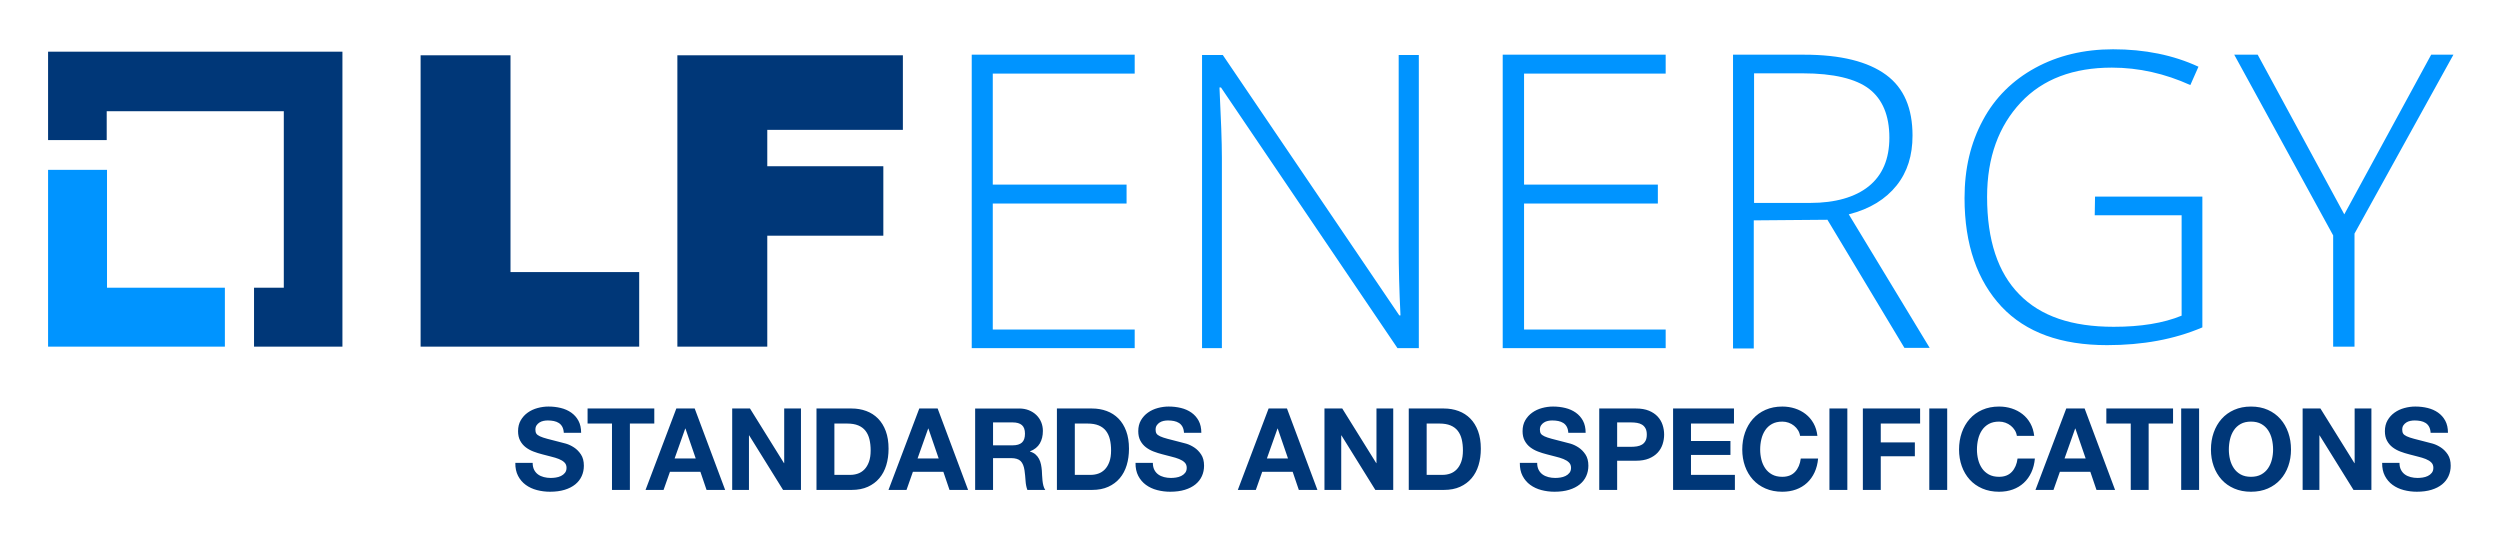
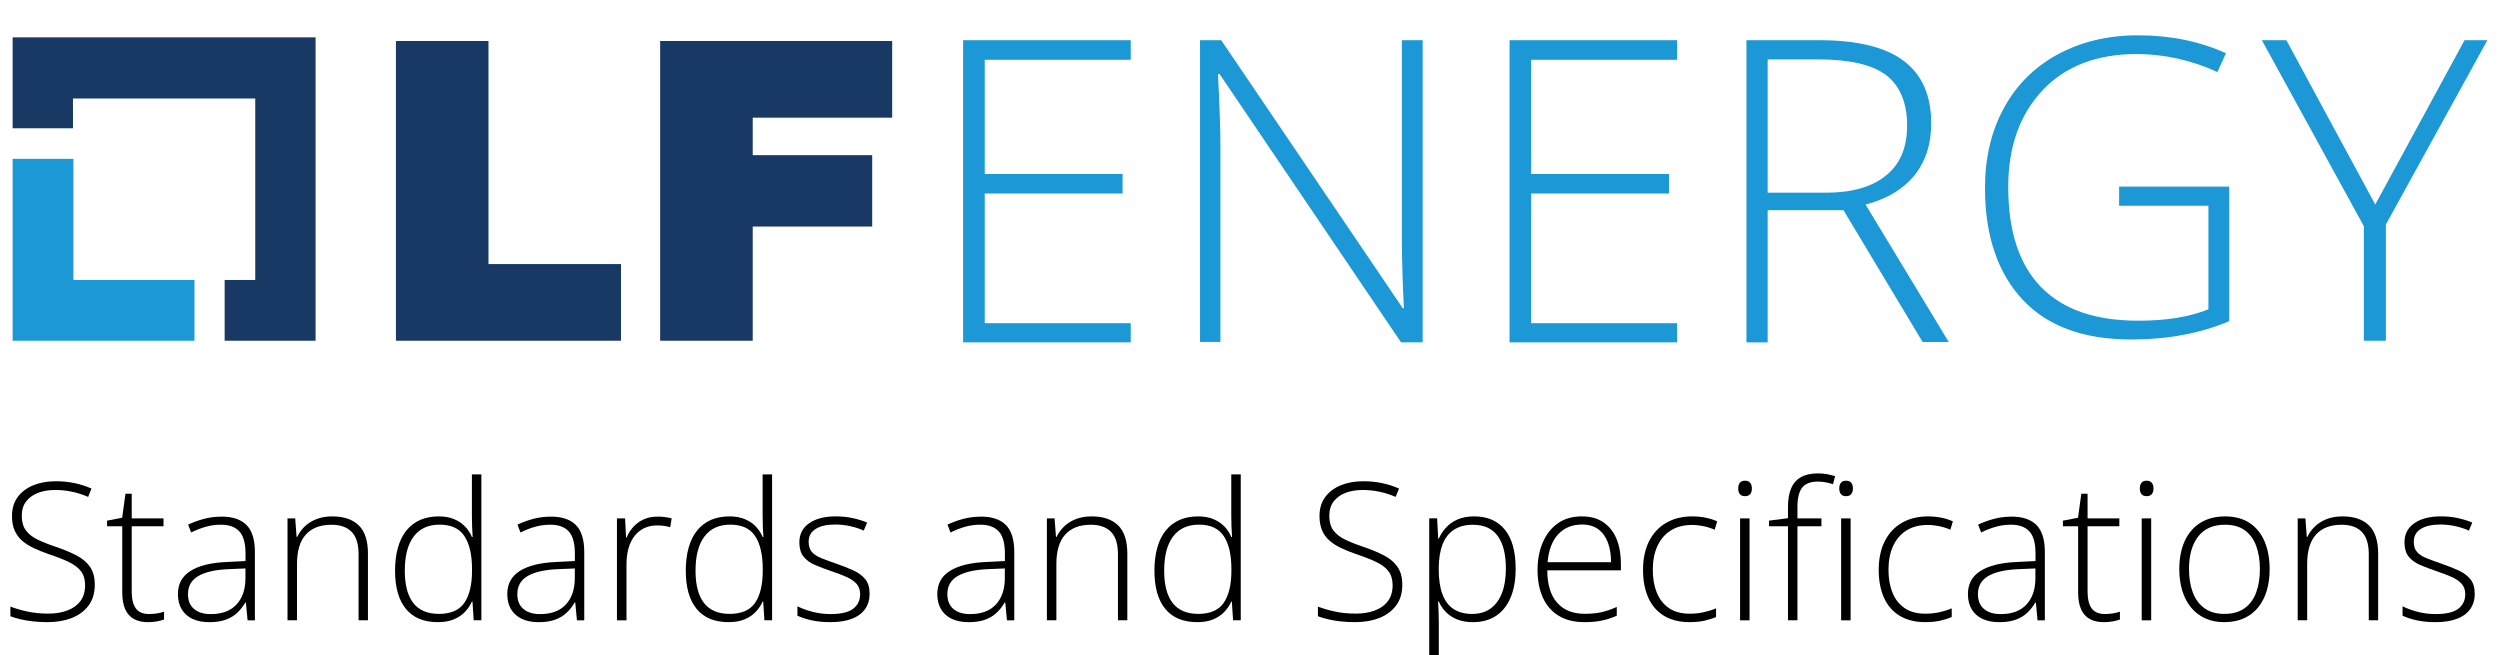
- <svg xmlns="http://www.w3.org/2000/svg" role="img" viewBox="-15.99 160.01 831.48 178.98">
+ <svg xmlns="http://www.w3.org/2000/svg" id="a" viewBox="0 0 1000 262">
  <defs>
-     <style>.cls-1,.cls-2{fill:#0094ff;stroke-width:0}.cls-2{fill:#003778}</style>
+     <style>.b{fill:#173963;}.c{fill:#1b98d5;}</style>
  </defs>
-   <path d="M19.6 255.7v-39.2H0v58.8h58.8v-19.6H19.6z" class="cls-1" />
-   <path d="M97.9 177.2H0v29.4h19.5V197h58.9v58.7h-9.9v19.6h29.4v-98.1zm26 1.2h29.9v72.1h42.8v24.8h-72.7v-96.9zm85.5 0h74.9v24.8h-45.1v12.1h38.6v23.1h-38.6v36.9h-29.9v-96.9h.1z" class="cls-2" />
-   <path d="M361.4 275.8h-54.2v-97.6h54.2v6.3h-47.2v36.9h44.5v6.3h-44.5v41.9h47.2v6.2zm94.4-0h-7l-58.7-86.7h-.5c.5 10.3.8 18.1.8 23.4v63.3h-6.6v-97.5h6.9l58.7 86.6h.4c-.4-8-.6-15.7-.6-22.8v-63.8h6.7v97.5H455.8zM538 275.8h-54.2v-97.6H538v6.3h-47.1v36.9h44.5v6.3h-44.5v41.9H538v6.2zm29.3-42.5v42.6h-6.9v-97.7h23.6c12.3 0 21.3 2.3 27.3 6.7s8.8 11.2 8.8 20.2c0 6.6-1.7 12.1-5.3 16.6s-8.8 7.8-15.9 9.6l26.9 44.4h-8.4l-25.6-42.6-24.5.2zm0-5.8h18.8c8.3 0 14.9-1.9 19.4-5.5 4.6-3.7 6.9-9.1 6.9-16.2 0-7.4-2.3-12.8-6.7-16.2s-11.9-5.2-22.1-5.2h-16.2v43.1H567.3zm113.5-2.1H716.5v43.5c-9.4 4-19.9 5.9-31.7 5.9-15.3 0-27-4.2-35.1-12.8-8-8.6-12.3-20.5-12.3-36.1 0-9.8 2-18.3 6.1-25.9 4-7.5 9.9-13.3 17.4-17.4 7.5-4.1 16.2-6.2 25.9-6.2 10.5 0 20 1.9 28.4 5.8l-2.7 6.1c-8.4-3.8-17.1-5.8-26.1-5.8-12.8 0-23 3.8-30.3 11.6s-11.2 18.2-11.2 31.4c0 14.4 3.6 25.2 10.7 32.4 7.1 7.3 17.5 10.8 31.4 10.8 9 0 16.5-1.2 22.6-3.7v-33.4h-28.9l.1-6.2c.2 0 0 0 0 0zM763.7 231.3l28.9-53.1h7.4l-32.9 59.5v37.6H760v-37l-32.9-60.1h7.8l28.8 53.1z" class="cls-1" />
  <g>
-     <path d="M161.661 316.278c.328.633.764 1.145 1.309 1.536.543.393 1.182.683 1.915.872.733.19 1.492.285 2.276.285.531 0 1.1-.044 1.707-.133s1.176-.259 1.707-.513c.531-.252.973-.6 1.328-1.043.354-.441.531-1.005.531-1.688 0-.733-.234-1.327-.702-1.782-.468-.456-1.081-.835-1.84-1.139-.758-.303-1.619-.568-2.579-.796-.961-.228-1.935-.48-2.92-.759-1.012-.253-1.998-.562-2.958-.93-.961-.366-1.821-.84-2.58-1.422-.758-.582-1.372-1.309-1.839-2.182-.468-.872-.702-1.928-.702-3.167 0-1.39.297-2.598.891-3.622.594-1.024 1.372-1.878 2.333-2.561s2.048-1.188 3.262-1.517c1.214-.328 2.428-.493 3.641-.493 1.416 0 2.775.158 4.078.474 1.302.316 2.459.829 3.471 1.536 1.011.709 1.814 1.612 2.408 2.712.594 1.101.892 2.435.892 4.002h-5.765c-.051-.809-.222-1.48-.512-2.01-.291-.531-.677-.948-1.157-1.252-.481-.304-1.031-.519-1.65-.645-.62-.127-1.296-.19-2.029-.19-.481 0-.961.052-1.441.152-.481.101-.917.278-1.309.53-.393.254-.715.569-.967.948-.253.38-.379.86-.379 1.441 0 .531.101.962.304 1.29.202.329.6.632 1.194.91s1.416.557 2.466.835c1.049.278 2.421.632 4.115 1.062.505.102 1.207.284 2.105.55.897.266 1.789.689 2.674 1.271.885.582 1.65 1.36 2.294 2.333.645.974.967 2.219.967 3.736 0 1.239-.241 2.39-.721 3.451-.48 1.062-1.195 1.979-2.143 2.75-.948.771-2.124 1.372-3.527 1.802s-3.028.645-4.874.645c-1.492 0-2.939-.184-4.343-.55s-2.643-.941-3.717-1.726c-1.075-.783-1.928-1.782-2.56-2.996-.632-1.214-.936-2.655-.911-4.324h5.766c0 .91.164 1.682.493 2.313zm17.773-15.399v-5.007h22.189v5.007h-8.117v22.075h-5.955v-22.075h-8.117zm35.627-5.007l10.127 27.082h-6.183l-2.048-6.031h-10.127l-2.124 6.031h-5.993l10.241-27.082h6.106zm.341 16.613l-3.414-9.938h-.076l-3.528 9.938h7.017zm18.047-16.613l11.303 18.169h.076v-18.169h5.576v27.082h-5.955l-11.265-18.131h-.076v18.131h-5.576v-27.082h5.917zm33.8 0c1.745 0 3.369.278 4.874.835 1.504.556 2.807 1.391 3.907 2.503 1.1 1.113 1.959 2.503 2.579 4.172.619 1.669.929 3.629.929 5.88 0 1.972-.253 3.793-.759 5.462s-1.271 3.11-2.294 4.323c-1.024 1.214-2.301 2.169-3.831 2.864-1.53.695-3.332 1.043-5.405 1.043H255.567v-27.082h11.683zm-.417 22.075c.859 0 1.694-.139 2.503-.417.809-.278 1.53-.74 2.162-1.385.632-.645 1.138-1.485 1.517-2.522.379-1.036.569-2.301.569-3.793 0-1.365-.133-2.598-.398-3.698-.265-1.1-.702-2.041-1.308-2.825-.607-.784-1.41-1.385-2.409-1.802-1-.417-2.232-.626-3.698-.626h-4.248v17.068h5.31zm29.031-22.075l10.127 27.082h-6.183l-2.048-6.031H287.633l-2.124 6.031h-5.993l10.241-27.082h6.106zm.341 16.613l-3.414-9.938h-.076l-3.528 9.938h7.017zm26.733-16.613c1.214 0 2.307.196 3.281.588.973.393 1.808.93 2.503 1.612.695.683 1.226 1.474 1.593 2.37.366.898.55 1.865.55 2.902 0 1.593-.335 2.971-1.005 4.134-.67 1.163-1.764 2.049-3.281 2.655v.076c.733.202 1.34.512 1.821.929.48.418.873.91 1.176 1.48s.524 1.195.664 1.878c.139.683.234 1.365.285 2.048.025.431.05.936.076 1.518.025.582.069 1.176.133 1.782.063.607.164 1.183.304 1.726.139.544.347 1.006.625 1.385h-5.955c-.329-.859-.531-1.884-.607-3.072-.076-1.188-.19-2.326-.341-3.414-.203-1.416-.633-2.452-1.29-3.11-.658-.657-1.732-.985-3.224-.985h-5.955v10.582h-5.955v-27.082h14.603zm-2.124 12.251c1.365 0 2.39-.303 3.072-.91.683-.606 1.024-1.593 1.024-2.958 0-1.314-.341-2.27-1.024-2.864-.683-.594-1.707-.891-3.072-.891h-6.524v7.623h6.524zm26.399-12.251c1.745 0 3.369.278 4.874.835 1.504.556 2.807 1.391 3.907 2.503 1.1 1.113 1.959 2.503 2.579 4.172.619 1.669.929 3.629.929 5.88 0 1.972-.253 3.793-.759 5.462s-1.271 3.11-2.294 4.323c-1.024 1.214-2.301 2.169-3.831 2.864-1.53.695-3.332 1.043-5.405 1.043H335.53v-27.082h11.683zm-.417 22.075c.859 0 1.694-.139 2.503-.417.809-.278 1.53-.74 2.162-1.385.632-.645 1.138-1.485 1.517-2.522.379-1.036.569-2.301.569-3.793 0-1.365-.133-2.598-.398-3.698-.265-1.1-.702-2.041-1.308-2.825-.607-.784-1.41-1.385-2.409-1.802-1-.417-2.232-.626-3.698-.626h-4.248v17.068h5.31zm21.138-1.669c.328.633.764 1.145 1.309 1.536.543.393 1.182.683 1.915.872.733.19 1.492.285 2.276.285.531 0 1.1-.044 1.707-.133s1.176-.259 1.707-.513c.531-.252.973-.6 1.328-1.043.354-.441.531-1.005.531-1.688 0-.733-.234-1.327-.702-1.782-.468-.456-1.081-.835-1.84-1.139-.758-.303-1.619-.568-2.579-.796-.961-.228-1.935-.48-2.92-.759-1.012-.253-1.998-.562-2.958-.93-.961-.366-1.821-.84-2.58-1.422-.758-.582-1.372-1.309-1.839-2.182-.468-.872-.702-1.928-.702-3.167 0-1.39.297-2.598.891-3.622.594-1.024 1.372-1.878 2.333-2.561s2.048-1.188 3.262-1.517c1.214-.328 2.428-.493 3.641-.493 1.416 0 2.775.158 4.078.474 1.302.316 2.459.829 3.471 1.536 1.011.709 1.814 1.612 2.408 2.712.594 1.101.892 2.435.892 4.002h-5.765c-.051-.809-.222-1.48-.512-2.01-.291-.531-.677-.948-1.157-1.252-.481-.304-1.031-.519-1.65-.645-.62-.127-1.296-.19-2.029-.19-.481 0-.961.052-1.441.152-.481.101-.917.278-1.309.53-.393.254-.715.569-.967.948-.253.38-.379.86-.379 1.441 0 .531.101.962.304 1.29.202.329.6.632 1.194.91s1.416.557 2.466.835c1.049.278 2.421.632 4.115 1.062.505.102 1.207.284 2.105.55.897.266 1.789.689 2.674 1.271.885.582 1.65 1.36 2.294 2.333.645.974.967 2.219.967 3.736 0 1.239-.241 2.39-.721 3.451-.48 1.062-1.195 1.979-2.143 2.75-.948.771-2.124 1.372-3.527 1.802s-3.028.645-4.874.645c-1.492 0-2.939-.184-4.343-.55s-2.643-.941-3.717-1.726c-1.075-.783-1.928-1.782-2.56-2.996-.632-1.214-.936-2.655-.911-4.324h5.766c0 .91.164 1.682.493 2.313zm44.112-20.406l10.127 27.082h-6.182l-2.049-6.031h-10.127l-2.125 6.031h-5.992l10.241-27.082h6.106zm.342 16.613l-3.414-9.938h-.076l-3.527 9.938h7.018zm18.047-16.613l11.303 18.169h.076v-18.169h5.575v27.082h-5.955l-11.265-18.131h-.076v18.131h-5.576v-27.082h5.918zm33.799 0c1.745 0 3.369.278 4.874.835 1.505.556 2.808 1.391 3.907 2.503 1.1 1.113 1.959 2.503 2.579 4.172.619 1.669.929 3.629.929 5.88 0 1.972-.252 3.793-.758 5.462s-1.272 3.11-2.295 4.323c-1.024 1.214-2.301 2.169-3.831 2.864s-3.332 1.043-5.405 1.043h-11.682v-27.082h11.682zm-.417 22.075c.859 0 1.694-.139 2.503-.417.81-.278 1.53-.74 2.162-1.385.633-.645 1.139-1.485 1.518-2.522.379-1.036.568-2.301.568-3.793 0-1.365-.133-2.598-.398-3.698-.265-1.1-.701-2.041-1.308-2.825s-1.41-1.385-2.409-1.802-2.231-.626-3.697-.626h-4.248v17.068h5.31zm31.937-1.669c.328.633.765 1.145 1.309 1.536.544.393 1.182.683 1.916.872.732.19 1.491.285 2.275.285.531 0 1.1-.044 1.707-.133s1.176-.259 1.707-.513c.531-.252.973-.6 1.327-1.043.354-.441.531-1.005.531-1.688 0-.733-.234-1.327-.702-1.782-.468-.456-1.08-.835-1.84-1.139-.758-.303-1.618-.568-2.578-.796-.962-.228-1.936-.48-2.921-.759-1.012-.253-1.998-.562-2.958-.93-.962-.366-1.821-.84-2.58-1.422-.758-.582-1.372-1.309-1.84-2.182-.468-.872-.701-1.928-.701-3.167 0-1.39.297-2.598.891-3.622s1.372-1.878 2.333-2.561 2.048-1.188 3.263-1.517c1.213-.328 2.428-.493 3.641-.493 1.416 0 2.775.158 4.078.474 1.302.316 2.459.829 3.471 1.536 1.01.709 1.813 1.612 2.408 2.712.594 1.101.891 2.435.891 4.002h-5.765c-.052-.809-.222-1.48-.513-2.01-.291-.531-.676-.948-1.156-1.252s-1.031-.519-1.65-.645c-.619-.127-1.296-.19-2.029-.19-.48 0-.961.052-1.441.152s-.916.278-1.309.53c-.393.254-.715.569-.967.948-.253.38-.379.86-.379 1.441 0 .531.1.962.303 1.29.202.329.601.632 1.195.91.594.278 1.416.557 2.465.835s2.422.632 4.115 1.062c.506.102 1.207.284 2.105.55.897.266 1.789.689 2.674 1.271.885.582 1.65 1.36 2.295 2.333.645.974.967 2.219.967 3.736 0 1.239-.24 2.39-.721 3.451-.48 1.062-1.194 1.979-2.143 2.75-.948.771-2.124 1.372-3.527 1.802s-3.028.645-4.874.645c-1.492 0-2.939-.184-4.343-.55s-2.643-.941-3.717-1.726c-1.076-.783-1.929-1.782-2.561-2.996-.633-1.214-.936-2.655-.91-4.324h5.766c0 .91.164 1.682.492 2.313zm32.365-20.406c1.693 0 3.135.247 4.324.739 1.188.493 2.155 1.145 2.901 1.954.745.81 1.29 1.732 1.631 2.769.342 1.037.513 2.111.513 3.224 0 1.088-.171 2.156-.513 3.205-.341 1.05-.886 1.979-1.631 2.788-.746.81-1.714 1.461-2.901 1.954-1.189.492-2.631.739-4.324.739h-6.258v9.71h-5.955v-27.082h12.213zm-1.631 12.744c.683 0 1.34-.05 1.973-.151.631-.101 1.188-.297 1.668-.588.48-.29.866-.702 1.157-1.232.29-.531.437-1.227.437-2.087 0-.858-.146-1.555-.437-2.086-.291-.53-.677-.941-1.157-1.232-.48-.29-1.037-.486-1.668-.588-.633-.101-1.29-.151-1.973-.151h-4.627v8.116h4.627zm34.231-12.744v5.007h-14.3v5.804h13.124v4.627h-13.124v6.638h14.604v5.007H540.463v-27.082h20.255zm21.302 7.226c-.355-.568-.797-1.067-1.328-1.498-.531-.43-1.133-.765-1.802-1.005-.671-.24-1.372-.36-2.104-.36-1.342 0-2.478.26-3.414.777-.936.519-1.695 1.214-2.275 2.086-.582.872-1.006 1.865-1.271 2.978-.266 1.113-.398 2.264-.398 3.452 0 1.138.133 2.244.398 3.318.266 1.075.689 2.042 1.271 2.901.58.86 1.34 1.55 2.275 2.067.936.519 2.072.777 3.414.777 1.82 0 3.242-.556 4.267-1.669 1.024-1.112 1.649-2.579 1.878-4.399h5.765c-.151 1.694-.544 3.224-1.176 4.59-.632 1.365-1.467 2.528-2.503 3.489-1.037.961-2.252 1.694-3.642 2.2-1.392.505-2.921.758-4.589.758-2.074 0-3.939-.36-5.596-1.081-1.656-.72-3.053-1.712-4.191-2.977-1.137-1.265-2.01-2.75-2.617-4.457-.606-1.707-.91-3.547-.91-5.519 0-2.023.304-3.9.91-5.633.607-1.732 1.48-3.243 2.617-4.533 1.139-1.289 2.535-2.301 4.191-3.034s3.521-1.1 5.596-1.1c1.491 0 2.9.215 4.229.645 1.328.431 2.516 1.057 3.565 1.878 1.049.821 1.915 1.839 2.599 3.053.682 1.214 1.111 2.605 1.289 4.173h-5.766c-.102-.683-.328-1.309-.682-1.878zm16.4-7.226v27.082h-5.955v-27.082h5.955zm24.203 0v5.007H609.537v6.259h11.341v4.627h-11.341v11.189h-5.955v-27.082h19.041zm9.008 0v27.082h-5.955v-27.082h5.955zm22.488 7.226c-.354-.568-.797-1.067-1.328-1.498-.531-.43-1.132-.765-1.801-1.005-.671-.24-1.373-.36-2.105-.36-1.341 0-2.479.26-3.414.777-.936.519-1.694 1.214-2.275 2.086-.582.872-1.006 1.865-1.271 2.978-.265 1.113-.397 2.264-.397 3.452 0 1.138.133 2.244.397 3.318.266 1.075.689 2.042 1.271 2.901.581.86 1.34 1.55 2.275 2.067.936.519 2.073.777 3.414.777 1.82 0 3.242-.556 4.268-1.669 1.023-1.112 1.649-2.579 1.877-4.399h5.766c-.152 1.694-.545 3.224-1.176 4.59-.633 1.365-1.467 2.528-2.504 3.489s-2.251 1.694-3.641 2.2c-1.392.505-2.921.758-4.59.758-2.074 0-3.939-.36-5.595-1.081-1.657-.72-3.054-1.712-4.191-2.977s-2.011-2.75-2.617-4.457-.91-3.547-.91-5.519c0-2.023.304-3.9.91-5.633s1.479-3.243 2.617-4.533c1.138-1.289 2.534-2.301 4.191-3.034 1.655-.733 3.521-1.1 5.595-1.1 1.492 0 2.901.215 4.229.645 1.328.431 2.516 1.057 3.566 1.878 1.049.821 1.915 1.839 2.598 3.053s1.112 2.605 1.289 4.173h-5.765c-.102-.683-.329-1.309-.683-1.878zm23.221-7.226l10.127 27.082h-6.183l-2.048-6.031h-10.127l-2.125 6.031h-5.992l10.24-27.082h6.107zm.341 16.613l-3.413-9.938h-.076l-3.527 9.938h7.017zm6.881-11.606v-5.007H706.75v5.007h-8.117v22.075h-5.955v-22.075h-8.116zm30.849-5.007v27.082h-5.955v-27.082h5.955zm4.851 8.022c.606-1.732 1.48-3.243 2.617-4.533 1.138-1.289 2.534-2.301 4.191-3.034 1.655-.733 3.521-1.1 5.595-1.1 2.099 0 3.969.366 5.613 1.1 1.644.733 3.035 1.745 4.172 3.034 1.139 1.29 2.011 2.801 2.617 4.533.607 1.732.911 3.609.911 5.633 0 1.972-.304 3.812-.911 5.519-.606 1.707-1.479 3.192-2.617 4.457-1.137 1.265-2.528 2.257-4.172 2.977-1.645.721-3.515 1.081-5.613 1.081-2.074 0-3.939-.36-5.595-1.081-1.657-.72-3.054-1.712-4.191-2.977s-2.011-2.75-2.617-4.457-.91-3.547-.91-5.519c0-2.023.304-3.9.91-5.633zm5.442 8.951c.266 1.075.689 2.042 1.271 2.901.581.86 1.34 1.55 2.275 2.067.936.519 2.073.777 3.414.777 1.34 0 2.478-.259 3.414-.777.935-.518 1.693-1.207 2.275-2.067.581-.859 1.005-1.826 1.27-2.901.266-1.074.398-2.181.398-3.318 0-1.188-.133-2.339-.398-3.452-.266-1.112-.689-2.105-1.27-2.978-.582-.872-1.341-1.567-2.275-2.086-.937-.518-2.074-.777-3.414-.777-1.341 0-2.479.26-3.414.777-.936.519-1.694 1.214-2.275 2.086-.582.872-1.006 1.865-1.271 2.978-.265 1.113-.397 2.264-.397 3.452 0 1.138.133 2.244.397 3.318zm30.061-16.974l11.303 18.169h.076v-18.169h5.575v27.082h-5.955l-11.265-18.131h-.076v18.131h-5.576v-27.082h5.918zm26.789 20.406c.328.633.765 1.145 1.309 1.536.544.393 1.182.683 1.916.872.732.19 1.491.285 2.275.285.531 0 1.1-.044 1.707-.133s1.176-.259 1.707-.513c.531-.252.973-.6 1.327-1.043.354-.441.531-1.005.531-1.688 0-.733-.234-1.327-.702-1.782-.468-.456-1.08-.835-1.84-1.139-.758-.303-1.618-.568-2.578-.796-.962-.228-1.936-.48-2.921-.759-1.012-.253-1.998-.562-2.958-.93-.962-.366-1.821-.84-2.58-1.422-.758-.582-1.372-1.309-1.84-2.182-.468-.872-.701-1.928-.701-3.167 0-1.39.297-2.598.891-3.622s1.372-1.878 2.333-2.561 2.048-1.188 3.263-1.517c1.213-.328 2.428-.493 3.641-.493 1.416 0 2.775.158 4.078.474 1.302.316 2.459.829 3.471 1.536 1.01.709 1.813 1.612 2.408 2.712.594 1.101.891 2.435.891 4.002h-5.765c-.052-.809-.222-1.48-.513-2.01-.291-.531-.676-.948-1.156-1.252s-1.031-.519-1.65-.645c-.619-.127-1.296-.19-2.029-.19-.48 0-.961.052-1.441.152s-.916.278-1.309.53c-.393.254-.715.569-.967.948-.253.38-.379.86-.379 1.441 0 .531.1.962.303 1.29.202.329.601.632 1.195.91.594.278 1.416.557 2.465.835s2.422.632 4.115 1.062c.506.102 1.207.284 2.105.55.897.266 1.789.689 2.674 1.271.885.582 1.65 1.36 2.295 2.333.645.974.967 2.219.967 3.736 0 1.239-.24 2.39-.721 3.451-.48 1.062-1.194 1.979-2.143 2.75-.948.771-2.124 1.372-3.527 1.802s-3.028.645-4.874.645c-1.492 0-2.939-.184-4.343-.55s-2.643-.941-3.717-1.726c-1.076-.783-1.929-1.782-2.561-2.996-.633-1.214-.936-2.655-.91-4.324h5.766c0 .91.164 1.682.492 2.313z" class="cls-2" />
+     <polygon class="c" points="29.35 111.99 29.35 63.54 5.05 63.54 5.05 136.29 77.79 136.29 77.79 111.99 29.35 111.99" />
+     <polygon class="b" points="126.23 14.94 5.05 14.94 5.05 51.31 29.19 51.31 29.19 39.4 102.1 39.4 102.1 111.99 89.86 111.99 89.86 136.29 126.23 136.29 126.23 14.94" />
+     <polygon class="b" points="158.37 16.4 195.39 16.4 195.39 105.63 248.4 105.63 248.4 136.29 158.37 136.29 158.37 16.4" />
+     <polygon class="b" points="264.22 16.4 356.87 16.4 356.87 47.07 301.09 47.07 301.09 62.07 348.88 62.07 348.88 90.62 301.09 90.62 301.09 136.29 264.06 136.29 264.06 16.4 264.22 16.4" />
+     <polygon class="c" points="452.29 136.94 385.25 136.94 385.25 16.08 452.29 16.08 452.29 23.91 393.89 23.91 393.89 69.58 449.03 69.58 449.03 77.41 393.89 77.41 393.89 129.28 452.29 129.28 452.29 136.94" />
+     <path class="c" d="M569.07,136.94h-8.65L487.84,29.62h-.65c.65,12.73,.98,22.35,.98,28.87v78.29h-8.16V16.08h8.48l72.58,107.16h.49c-.49-9.95-.82-19.41-.82-28.22V16.08h8.32v120.86h.01Z" />
+     <polygon class="c" points="670.85 136.94 603.82 136.94 603.82 16.08 670.85 16.08 670.85 23.91 612.46 23.91 612.46 69.58 667.59 69.58 667.59 77.41 612.46 77.41 612.46 129.28 670.85 129.28 670.85 136.94" />
+     <path class="c" d="M707.06,84.26v52.69h-8.48V16.08h29.2c15.17,0,26.43,2.77,33.77,8.32,7.34,5.55,10.93,13.87,10.93,24.96,0,8.15-2.12,15-6.52,20.55-4.41,5.55-10.93,9.62-19.74,11.91l33.27,54.97h-10.44l-31.65-52.7h-30.34v.17Zm0-7.18h23.33c10.28,0,18.43-2.28,23.98-6.85,5.7-4.57,8.48-11.25,8.48-20.06s-2.77-15.82-8.32-20.06-14.68-6.36-27.4-6.36h-20.06v53.33h0Z" />
+     <path class="c" d="M847.5,74.63h44.2v53.83c-11.58,4.89-24.63,7.34-39.15,7.34-18.92,0-33.43-5.22-43.39-15.82-9.94-10.6-15.16-25.45-15.16-44.69,0-12.07,2.45-22.67,7.5-31.97,5.05-9.3,12.23-16.48,21.53-21.53,9.3-5.05,20.06-7.67,32.13-7.67,13.05,0,24.79,2.44,35.23,7.18l-3.42,7.5c-10.44-4.73-21.2-7.18-32.3-7.18-15.82,0-28.38,4.73-37.51,14.35-9.13,9.62-13.87,22.51-13.87,38.82,0,17.78,4.41,31.15,13.21,40.12,8.81,8.97,21.69,13.37,38.82,13.37,11.09,0,20.39-1.47,28.05-4.56v-41.42h-35.72v-7.67h-.15Z" />
+     <polygon class="c" points="950.1 81.81 985.82 16.08 994.95 16.08 954.34 89.81 954.34 136.29 945.53 136.29 945.53 90.46 904.75 16.08 914.54 16.08 950.1 81.81" />
+   </g>
+   <g>
+     <path d="M37.91,233.97c0,3.28-.83,6.02-2.48,8.23-1.65,2.21-3.89,3.88-6.71,4.99-2.83,1.11-6.02,1.67-9.6,1.67-2.23,0-4.24-.11-6.06-.32-1.81-.21-3.45-.49-4.91-.84-1.46-.35-2.79-.75-3.99-1.2v-3.86c1.95,.75,4.21,1.41,6.77,1.97,2.56,.56,5.36,.84,8.38,.84,2.85,0,5.38-.41,7.59-1.24,2.21-.82,3.96-2.07,5.23-3.75,1.27-1.67,1.91-3.79,1.91-6.34,0-2.25-.53-4.09-1.59-5.53s-2.66-2.67-4.78-3.71c-2.13-1.04-4.8-2.09-8.02-3.17-2.25-.77-4.29-1.59-6.13-2.46-1.84-.86-3.41-1.86-4.71-3-1.3-1.14-2.29-2.51-2.98-4.12-.69-1.61-1.03-3.52-1.03-5.72,0-3.02,.77-5.57,2.31-7.63,1.54-2.06,3.62-3.62,6.26-4.69,2.64-1.06,5.61-1.59,8.91-1.59,2.62,0,5.12,.24,7.48,.73,2.36,.49,4.64,1.22,6.84,2.19l-1.35,3.34c-2.2-.95-4.4-1.65-6.6-2.1-2.2-.45-4.38-.67-6.52-.67-2.58,0-4.87,.38-6.88,1.14-2.01,.76-3.61,1.91-4.78,3.43-1.18,1.52-1.76,3.45-1.76,5.77s.54,4.34,1.63,5.81c1.09,1.48,2.64,2.7,4.65,3.67,2.01,.97,4.39,1.93,7.14,2.85,3.25,1.1,6.05,2.26,8.4,3.47,2.35,1.21,4.17,2.74,5.46,4.59,1.29,1.85,1.93,4.26,1.93,7.24Z" />
+     <path d="M59.66,245.6c1.17,0,2.27-.09,3.28-.26,1.01-.17,1.91-.4,2.68-.67v3.15c-.8,.28-1.74,.52-2.81,.73-1.08,.21-2.26,.32-3.56,.32-2.3,0-4.21-.43-5.74-1.29-1.53-.86-2.68-2.17-3.45-3.94s-1.16-4.01-1.16-6.73v-26.4h-6.07v-2.25l6.04-1.16,1.31-9.6h2.51v9.86h12.71v3.15h-12.71v26.17c0,2.92,.54,5.14,1.63,6.66s2.87,2.27,5.34,2.27Z" />
+     <path d="M88.57,206.64c4.48,0,7.82,1.12,10.05,3.38s3.34,5.84,3.34,10.76v27.34h-2.93l-.67-7.12h-.23c-.88,1.53-1.94,2.88-3.19,4.07-1.25,1.19-2.78,2.12-4.59,2.79s-4.02,1.01-6.62,1.01-4.87-.44-6.73-1.31c-1.86-.88-3.3-2.15-4.31-3.83-1.01-1.67-1.52-3.71-1.52-6.11,0-4.05,1.67-7.13,5.02-9.24,3.35-2.11,8.16-3.31,14.44-3.58l7.58-.38v-2.96c0-4.17-.83-7.15-2.48-8.92-1.65-1.77-4.09-2.66-7.31-2.66-2.1,0-4.12,.27-6.06,.81-1.94,.54-3.91,1.31-5.91,2.31l-1.2-3.15c1.95-.92,4.04-1.69,6.28-2.29,2.24-.6,4.58-.9,7.03-.9Zm9.6,20.74l-7.12,.3c-5.17,.25-9.11,1.18-11.81,2.78-2.7,1.6-4.05,4-4.05,7.2,0,2.58,.81,4.55,2.42,5.92,1.61,1.38,3.86,2.06,6.73,2.06,4.47,0,7.89-1.28,10.26-3.83,2.36-2.55,3.56-6.02,3.58-10.42v-4.01Z" />
+     <path d="M132.97,206.56c4.58,0,8.09,1.2,10.54,3.6,2.45,2.4,3.67,6.16,3.67,11.29v26.66h-3.75v-26.44c0-4.05-.92-7.02-2.77-8.92-1.85-1.9-4.54-2.85-8.06-2.85-4.48,0-7.89,1.31-10.26,3.92s-3.54,6.56-3.54,11.83v22.46h-3.79v-40.76h3.07l.56,7.42h.23c.72-1.52,1.72-2.91,2.98-4.14,1.26-1.24,2.82-2.22,4.67-2.96,1.85-.74,4-1.11,6.45-1.11Z" />
+     <path d="M175.12,248.86c-5.58,0-9.82-1.76-12.73-5.27-2.91-3.51-4.37-8.63-4.37-15.36s1.54-12.42,4.61-16.12c3.07-3.7,7.36-5.55,12.86-5.55,2.35,0,4.39,.36,6.13,1.09,1.74,.73,3.2,1.71,4.39,2.94,1.19,1.24,2.11,2.64,2.76,4.22h.3c-.1-1.32-.18-2.75-.23-4.27-.05-1.52-.08-2.92-.08-4.2v-16.58h3.79v58.35h-3.07l-.49-7.46h-.23c-.67,1.5-1.61,2.88-2.79,4.12-1.19,1.25-2.67,2.24-4.44,2.98-1.78,.74-3.91,1.11-6.41,1.11Zm.41-3.3c4.8,0,8.21-1.49,10.24-4.48,2.03-2.99,3.04-7.26,3.04-12.81v-.6c0-5.75-1.01-10.16-3.04-13.22-2.02-3.06-5.32-4.59-9.9-4.59s-7.98,1.57-10.37,4.72c-2.39,3.15-3.58,7.72-3.58,13.72,0,5.65,1.12,9.94,3.36,12.86,2.24,2.92,5.66,4.39,10.26,4.39Z" />
+     <path d="M220.31,206.64c4.48,0,7.82,1.12,10.05,3.38s3.34,5.84,3.34,10.76v27.34h-2.93l-.67-7.12h-.23c-.88,1.53-1.94,2.88-3.19,4.07-1.25,1.19-2.78,2.12-4.59,2.79s-4.02,1.01-6.62,1.01-4.87-.44-6.73-1.31c-1.86-.88-3.3-2.15-4.31-3.83-1.01-1.67-1.52-3.71-1.52-6.11,0-4.05,1.67-7.13,5.02-9.24,3.35-2.11,8.16-3.31,14.44-3.58l7.58-.38v-2.96c0-4.17-.83-7.15-2.48-8.92-1.65-1.77-4.09-2.66-7.31-2.66-2.1,0-4.12,.27-6.06,.81-1.94,.54-3.91,1.31-5.91,2.31l-1.2-3.15c1.95-.92,4.04-1.69,6.28-2.29,2.24-.6,4.58-.9,7.03-.9Zm9.6,20.74l-7.12,.3c-5.17,.25-9.11,1.18-11.81,2.78-2.7,1.6-4.05,4-4.05,7.2,0,2.58,.81,4.55,2.42,5.92,1.61,1.38,3.86,2.06,6.73,2.06,4.47,0,7.89-1.28,10.26-3.83,2.36-2.55,3.56-6.02,3.58-10.42v-4.01Z" />
+     <path d="M262.98,206.64c1.07,0,2.09,.06,3.04,.19,.95,.13,1.84,.3,2.66,.53l-.6,3.49c-.82-.22-1.66-.39-2.51-.51-.85-.11-1.76-.17-2.74-.17-1.93,0-3.64,.36-5.16,1.09-1.51,.73-2.79,1.76-3.84,3.11-1.05,1.35-1.85,2.97-2.4,4.87-.55,1.9-.83,4.03-.83,6.38v22.5h-3.82v-40.76h3.26l.38,7.69h.23c.62-1.58,1.51-2.99,2.64-4.26,1.14-1.26,2.52-2.27,4.14-3.02s3.47-1.12,5.55-1.12Z" />
+     <path d="M291.41,248.86c-5.58,0-9.82-1.76-12.73-5.27-2.91-3.51-4.37-8.63-4.37-15.36s1.54-12.42,4.61-16.12c3.07-3.7,7.36-5.55,12.86-5.55,2.35,0,4.39,.36,6.13,1.09,1.74,.73,3.2,1.71,4.39,2.94,1.19,1.24,2.11,2.64,2.76,4.22h.3c-.1-1.32-.18-2.75-.23-4.27-.05-1.52-.08-2.92-.08-4.2v-16.58h3.79v58.35h-3.07l-.49-7.46h-.23c-.67,1.5-1.61,2.88-2.79,4.12-1.19,1.25-2.67,2.24-4.44,2.98-1.78,.74-3.91,1.11-6.41,1.11Zm.41-3.3c4.8,0,8.21-1.49,10.24-4.48,2.03-2.99,3.04-7.26,3.04-12.81v-.6c0-5.75-1.01-10.16-3.04-13.22-2.02-3.06-5.32-4.59-9.9-4.59s-7.98,1.57-10.37,4.72c-2.39,3.15-3.58,7.72-3.58,13.72,0,5.65,1.12,9.94,3.36,12.86,2.24,2.92,5.66,4.39,10.26,4.39Z" />
+     <path d="M347.85,237.42c0,2.43-.61,4.49-1.82,6.21-1.21,1.71-2.98,3.01-5.31,3.9-2.32,.89-5.19,1.33-8.59,1.33-2.83,0-5.35-.25-7.57-.75-2.23-.5-4.09-1.11-5.59-1.84v-3.75c1.88,.93,3.95,1.68,6.23,2.25,2.27,.58,4.61,.86,7.01,.86,4.2,0,7.22-.71,9.07-2.14s2.77-3.38,2.77-5.85c0-1.62-.46-2.97-1.37-4.03s-2.22-1.98-3.92-2.76c-1.7-.77-3.75-1.56-6.15-2.36-2.5-.85-4.72-1.69-6.66-2.53-1.94-.84-3.46-1.95-4.56-3.34-1.1-1.39-1.65-3.28-1.65-5.68,0-3.27,1.31-5.82,3.94-7.65,2.62-1.83,6.15-2.74,10.57-2.74,2.45,0,4.73,.23,6.84,.69,2.11,.46,4.03,1.06,5.76,1.78l-1.35,3.22c-1.55-.72-3.34-1.31-5.36-1.76-2.02-.45-4.05-.67-6.07-.67-3.33,0-5.92,.59-7.8,1.76-1.88,1.18-2.81,2.9-2.81,5.17,0,1.75,.45,3.12,1.35,4.11,.9,.99,2.19,1.81,3.86,2.47,1.67,.66,3.66,1.39,5.96,2.19,2.37,.82,4.57,1.69,6.58,2.59,2.01,.9,3.62,2.06,4.82,3.49,1.2,1.42,1.8,3.36,1.8,5.81Z" />
+     <path d="M392.32,206.64c4.48,0,7.82,1.12,10.05,3.38s3.34,5.84,3.34,10.76v27.34h-2.93l-.67-7.12h-.23c-.88,1.53-1.94,2.88-3.19,4.07-1.25,1.19-2.78,2.12-4.59,2.79s-4.02,1.01-6.62,1.01-4.87-.44-6.73-1.31c-1.86-.88-3.3-2.15-4.31-3.83-1.01-1.67-1.52-3.71-1.52-6.11,0-4.05,1.67-7.13,5.02-9.24,3.35-2.11,8.16-3.31,14.44-3.58l7.58-.38v-2.96c0-4.17-.83-7.15-2.48-8.92-1.65-1.77-4.09-2.66-7.31-2.66-2.1,0-4.12,.27-6.06,.81-1.94,.54-3.91,1.31-5.91,2.31l-1.2-3.15c1.95-.92,4.04-1.69,6.28-2.29,2.24-.6,4.58-.9,7.03-.9Zm9.6,20.74l-7.12,.3c-5.17,.25-9.11,1.18-11.81,2.78-2.7,1.6-4.05,4-4.05,7.2,0,2.58,.81,4.55,2.42,5.92,1.61,1.38,3.86,2.06,6.73,2.06,4.47,0,7.89-1.28,10.26-3.83,2.36-2.55,3.56-6.02,3.58-10.42v-4.01Z" />
+     <path d="M436.72,206.56c4.58,0,8.09,1.2,10.54,3.6,2.45,2.4,3.67,6.16,3.67,11.29v26.66h-3.75v-26.44c0-4.05-.92-7.02-2.77-8.92-1.85-1.9-4.54-2.85-8.06-2.85-4.48,0-7.89,1.31-10.26,3.92s-3.54,6.56-3.54,11.83v22.46h-3.79v-40.76h3.07l.56,7.42h.23c.72-1.52,1.72-2.91,2.98-4.14,1.26-1.24,2.82-2.22,4.67-2.96,1.85-.74,4-1.11,6.45-1.11Z" />
+     <path d="M478.87,248.86c-5.58,0-9.82-1.76-12.73-5.27-2.91-3.51-4.37-8.63-4.37-15.36s1.54-12.42,4.61-16.12c3.07-3.7,7.36-5.55,12.86-5.55,2.35,0,4.39,.36,6.13,1.09,1.74,.73,3.2,1.71,4.39,2.94,1.19,1.24,2.11,2.64,2.76,4.22h.3c-.1-1.32-.18-2.75-.23-4.27-.05-1.52-.08-2.92-.08-4.2v-16.58h3.79v58.35h-3.07l-.49-7.46h-.23c-.67,1.5-1.61,2.88-2.79,4.12-1.19,1.25-2.67,2.24-4.44,2.98-1.78,.74-3.91,1.11-6.41,1.11Zm.41-3.3c4.8,0,8.21-1.49,10.24-4.48,2.03-2.99,3.04-7.26,3.04-12.81v-.6c0-5.75-1.01-10.16-3.04-13.22-2.02-3.06-5.32-4.59-9.9-4.59s-7.98,1.57-10.37,4.72c-2.39,3.15-3.58,7.72-3.58,13.72,0,5.65,1.12,9.94,3.36,12.86,2.24,2.92,5.66,4.39,10.26,4.39Z" />
+     <path d="M560.92,233.97c0,3.28-.83,6.02-2.48,8.23-1.65,2.21-3.89,3.88-6.71,4.99s-6.03,1.67-9.6,1.67c-2.23,0-4.24-.11-6.06-.32-1.81-.21-3.45-.49-4.91-.84-1.46-.35-2.79-.75-3.99-1.2v-3.86c1.95,.75,4.21,1.41,6.77,1.97s5.36,.84,8.38,.84c2.85,0,5.38-.41,7.59-1.24,2.21-.82,3.96-2.07,5.23-3.75,1.28-1.67,1.91-3.79,1.91-6.34,0-2.25-.53-4.09-1.59-5.53-1.06-1.44-2.66-2.67-4.78-3.71-2.12-1.04-4.8-2.09-8.03-3.17-2.25-.77-4.29-1.59-6.13-2.46-1.84-.86-3.41-1.86-4.71-3-1.3-1.14-2.29-2.51-2.98-4.12s-1.03-3.52-1.03-5.72c0-3.02,.77-5.57,2.31-7.63,1.54-2.06,3.62-3.62,6.26-4.69s5.61-1.59,8.91-1.59c2.62,0,5.12,.24,7.48,.73,2.36,.49,4.64,1.22,6.84,2.19l-1.35,3.34c-2.2-.95-4.4-1.65-6.6-2.1s-4.38-.67-6.52-.67c-2.58,0-4.87,.38-6.88,1.14s-3.61,1.91-4.78,3.43c-1.17,1.52-1.76,3.45-1.76,5.77s.54,4.34,1.63,5.81c1.09,1.48,2.64,2.7,4.65,3.67,2.01,.97,4.39,1.93,7.14,2.85,3.25,1.1,6.05,2.26,8.4,3.47,2.35,1.21,4.17,2.74,5.46,4.59,1.29,1.85,1.93,4.26,1.93,7.24Z" />
+     <path d="M589.72,206.56c5.25,0,9.32,1.76,12.21,5.29,2.89,3.52,4.33,8.72,4.33,15.6,0,4.6-.69,8.49-2.06,11.68-1.38,3.19-3.33,5.61-5.87,7.26-2.54,1.65-5.58,2.47-9.13,2.47-2.45,0-4.58-.37-6.39-1.11-1.81-.74-3.32-1.74-4.52-3-1.2-1.26-2.13-2.66-2.78-4.18h-.26c.08,1.42,.14,2.91,.19,4.46,.05,1.55,.08,3.01,.08,4.39v16.72h-3.83v-58.8h3.15l.45,8.14h.22c.67-1.55,1.62-3.01,2.85-4.39s2.78-2.48,4.65-3.3c1.88-.83,4.11-1.24,6.71-1.24Zm-.49,3.34c-3.08,0-5.63,.67-7.67,2.01-2.04,1.34-3.55,3.29-4.54,5.85s-1.49,5.69-1.52,9.39v.64c0,3.97,.49,7.28,1.48,9.92,.99,2.64,2.47,4.61,4.46,5.91,1.99,1.3,4.46,1.95,7.41,1.95s5.35-.71,7.35-2.14c2-1.42,3.52-3.49,4.57-6.19s1.58-5.97,1.58-9.82c0-5.72-1.09-10.08-3.28-13.05-2.19-2.98-5.47-4.46-9.84-4.46Z" />
+     <path d="M632.8,206.56c3.47,0,6.37,.81,8.68,2.44,2.31,1.63,4.04,3.85,5.17,6.67,1.14,2.83,1.71,6.06,1.71,9.71v2.74h-29.44c0,5.6,1.29,9.9,3.88,12.9,2.59,3,6.29,4.5,11.12,4.5,2.53,0,4.72-.21,6.58-.62,1.86-.41,3.93-1.12,6.21-2.12v3.49c-2,.9-4,1.56-6,1.97-2,.41-4.3,.62-6.9,.62-4.12,0-7.58-.86-10.37-2.57-2.79-1.71-4.89-4.13-6.3-7.26-1.41-3.12-2.12-6.77-2.12-10.95s.68-7.74,2.04-10.99c1.36-3.25,3.36-5.82,6-7.71,2.64-1.89,5.88-2.83,9.73-2.83Zm-.04,3.26c-3.9,0-7.06,1.29-9.47,3.88-2.41,2.59-3.83,6.32-4.26,11.19h25.39c0-2.97-.42-5.6-1.27-7.88-.85-2.27-2.13-4.04-3.84-5.31-1.71-1.26-3.89-1.89-6.54-1.89Z" />
+     <path d="M675.89,248.86c-4.05,0-7.47-.84-10.26-2.53-2.79-1.69-4.89-4.1-6.3-7.24-1.41-3.14-2.12-6.86-2.12-11.16s.81-8.31,2.44-11.49,3.91-5.63,6.86-7.33,6.41-2.55,10.39-2.55c1.95,0,3.76,.18,5.44,.53,1.67,.35,3.19,.84,4.54,1.46l-1.01,3.34c-1.4-.62-2.89-1.1-4.46-1.42-1.58-.32-3.09-.49-4.54-.49-3.35,0-6.19,.73-8.53,2.19-2.34,1.46-4.12,3.54-5.36,6.22-1.24,2.69-1.86,5.86-1.86,9.51,0,3.42,.52,6.46,1.57,9.09,1.05,2.64,2.66,4.71,4.84,6.22s4.96,2.27,8.36,2.27c1.97,0,3.86-.2,5.64-.6,1.79-.4,3.42-.91,4.89-1.54v3.45c-1.33,.6-2.86,1.09-4.59,1.48-1.74,.39-3.72,.58-5.94,.58Z" />
+     <path d="M697.98,192.28c.95,0,1.65,.28,2.1,.84s.67,1.32,.67,2.27-.22,1.7-.67,2.25c-.45,.55-1.15,.83-2.1,.83-.9,0-1.58-.27-2.03-.83-.45-.55-.67-1.3-.67-2.25s.22-1.71,.67-2.27,1.12-.84,2.03-.84Zm1.84,15.08v40.76h-3.79v-40.76h3.79Z" />
+     <path d="M728.58,210.5h-9.6v37.61h-3.79v-37.61h-7.58v-2.25l7.58-.97v-4.5c0-3,.43-5.49,1.29-7.48,.86-1.99,2.17-3.47,3.94-4.46s3.99-1.48,6.69-1.48c1.4,0,2.66,.11,3.79,.32,1.12,.21,2.18,.48,3.15,.81l-.86,3.19c-.88-.3-1.84-.55-2.91-.75-1.06-.2-2.11-.3-3.13-.3-2.88,0-4.96,.79-6.24,2.38-1.29,1.59-1.93,4.17-1.93,7.74v4.61h9.6v3.15Zm9.82-18.22c.95,0,1.65,.28,2.1,.84,.45,.56,.67,1.32,.67,2.27s-.23,1.7-.67,2.25c-.45,.55-1.15,.83-2.1,.83-.9,0-1.57-.27-2.02-.83-.45-.55-.67-1.3-.67-2.25s.22-1.71,.67-2.27,1.12-.84,2.02-.84Zm1.84,15.08v40.76h-3.79v-40.76h3.79Z" />
+     <path d="M770.16,248.86c-4.05,0-7.47-.84-10.26-2.53-2.79-1.69-4.89-4.1-6.3-7.24-1.41-3.14-2.12-6.86-2.12-11.16s.81-8.31,2.44-11.49,3.91-5.63,6.86-7.33,6.41-2.55,10.39-2.55c1.95,0,3.76,.18,5.44,.53,1.67,.35,3.19,.84,4.54,1.46l-1.01,3.34c-1.4-.62-2.89-1.1-4.46-1.42-1.58-.32-3.09-.49-4.54-.49-3.35,0-6.19,.73-8.53,2.19-2.34,1.46-4.12,3.54-5.36,6.22-1.24,2.69-1.86,5.86-1.86,9.51,0,3.42,.52,6.46,1.57,9.09,1.05,2.64,2.66,4.71,4.84,6.22s4.96,2.27,8.36,2.27c1.97,0,3.86-.2,5.64-.6,1.79-.4,3.42-.91,4.89-1.54v3.45c-1.33,.6-2.86,1.09-4.59,1.48-1.74,.39-3.72,.58-5.94,.58Z" />
+     <path d="M804.55,206.64c4.47,0,7.82,1.12,10.05,3.38,2.22,2.25,3.34,5.84,3.34,10.76v27.34h-2.92l-.67-7.12h-.22c-.88,1.53-1.94,2.88-3.19,4.07-1.25,1.19-2.78,2.12-4.59,2.79-1.81,.67-4.02,1.01-6.62,1.01s-4.87-.44-6.73-1.31-3.3-2.15-4.31-3.83c-1.01-1.67-1.52-3.71-1.52-6.11,0-4.05,1.67-7.13,5.03-9.24,3.35-2.11,8.16-3.31,14.44-3.58l7.57-.38v-2.96c0-4.17-.82-7.15-2.47-8.92-1.65-1.77-4.09-2.66-7.31-2.66-2.1,0-4.12,.27-6.06,.81-1.94,.54-3.91,1.31-5.91,2.31l-1.2-3.15c1.95-.92,4.04-1.69,6.28-2.29,2.24-.6,4.58-.9,7.03-.9Zm9.6,20.74l-7.12,.3c-5.17,.25-9.11,1.18-11.81,2.78s-4.05,4-4.05,7.2c0,2.58,.81,4.55,2.42,5.92s3.86,2.06,6.73,2.06c4.47,0,7.89-1.28,10.26-3.83s3.56-6.02,3.58-10.42v-4.01Z" />
+     <path d="M842.01,245.6c1.17,0,2.27-.09,3.28-.26,1.01-.17,1.91-.4,2.68-.67v3.15c-.8,.28-1.74,.52-2.81,.73-1.08,.21-2.26,.32-3.56,.32-2.3,0-4.21-.43-5.74-1.29-1.53-.86-2.68-2.17-3.45-3.94-.78-1.76-1.16-4.01-1.16-6.73v-26.4h-6.08v-2.25l6.04-1.16,1.31-9.6h2.51v9.86h12.71v3.15h-12.71v26.17c0,2.92,.54,5.14,1.63,6.66,1.09,1.51,2.87,2.27,5.34,2.27Z" />
+     <path d="M858.63,192.28c.95,0,1.65,.28,2.1,.84s.67,1.32,.67,2.27-.22,1.7-.67,2.25c-.45,.55-1.15,.83-2.1,.83-.9,0-1.58-.27-2.03-.83-.45-.55-.67-1.3-.67-2.25s.22-1.71,.67-2.27,1.12-.84,2.03-.84Zm1.84,15.08v40.76h-3.79v-40.76h3.79Z" />
+     <path d="M907.86,227.67c0,3.15-.39,6.02-1.16,8.61-.78,2.59-1.93,4.82-3.45,6.69-1.53,1.88-3.42,3.33-5.68,4.35-2.26,1.02-4.89,1.54-7.89,1.54s-5.39-.51-7.61-1.52c-2.22-1.01-4.11-2.46-5.64-4.33-1.54-1.88-2.71-4.11-3.51-6.69-.8-2.59-1.2-5.47-1.2-8.64,0-4.37,.73-8.14,2.19-11.31,1.46-3.16,3.56-5.59,6.3-7.28,2.74-1.69,6.02-2.53,9.84-2.53s7.24,.89,9.88,2.68c2.64,1.79,4.62,4.27,5.94,7.44,1.33,3.18,1.99,6.84,1.99,10.99Zm-32.25,0c0,3.58,.51,6.7,1.54,9.38,1.02,2.68,2.58,4.76,4.67,6.26,2.09,1.5,4.73,2.25,7.93,2.25s5.96-.75,8.06-2.25c2.1-1.5,3.65-3.6,4.65-6.3,1-2.7,1.5-5.81,1.5-9.34s-.48-6.47-1.43-9.15-2.45-4.78-4.5-6.32c-2.05-1.54-4.73-2.31-8.03-2.31-4.72,0-8.31,1.58-10.74,4.72-2.44,3.15-3.66,7.5-3.66,13.05Z" />
+     <path d="M937.04,206.56c4.58,0,8.09,1.2,10.54,3.6,2.45,2.4,3.68,6.16,3.68,11.29v26.66h-3.75v-26.44c0-4.05-.93-7.02-2.78-8.92-1.85-1.9-4.54-2.85-8.06-2.85-4.48,0-7.89,1.31-10.26,3.92s-3.54,6.56-3.54,11.83v22.46h-3.79v-40.76h3.08l.56,7.42h.22c.72-1.52,1.72-2.91,2.98-4.14,1.26-1.24,2.82-2.22,4.67-2.96,1.85-.74,4-1.11,6.45-1.11Z" />
+     <path d="M989.91,237.42c0,2.43-.61,4.49-1.82,6.21-1.21,1.71-2.98,3.01-5.31,3.9-2.33,.89-5.19,1.33-8.59,1.33-2.83,0-5.35-.25-7.58-.75-2.22-.5-4.09-1.11-5.59-1.84v-3.75c1.88,.93,3.95,1.68,6.22,2.25,2.27,.58,4.61,.86,7.01,.86,4.2,0,7.22-.71,9.08-2.14,1.85-1.42,2.77-3.38,2.77-5.85,0-1.62-.46-2.97-1.37-4.03-.91-1.06-2.22-1.98-3.92-2.76-1.7-.77-3.75-1.56-6.15-2.36-2.5-.85-4.72-1.69-6.66-2.53-1.94-.84-3.46-1.95-4.56-3.34-1.1-1.39-1.65-3.28-1.65-5.68,0-3.27,1.31-5.82,3.94-7.65s6.15-2.74,10.58-2.74c2.45,0,4.73,.23,6.84,.69,2.11,.46,4.03,1.06,5.76,1.78l-1.35,3.22c-1.55-.72-3.34-1.31-5.36-1.76-2.03-.45-4.05-.67-6.08-.67-3.33,0-5.92,.59-7.8,1.76-1.88,1.18-2.81,2.9-2.81,5.17,0,1.75,.45,3.12,1.35,4.11,.9,.99,2.19,1.81,3.86,2.47,1.67,.66,3.66,1.39,5.96,2.19,2.38,.82,4.57,1.69,6.58,2.59,2.01,.9,3.62,2.06,4.82,3.49,1.2,1.42,1.8,3.36,1.8,5.81Z" />
  </g>
</svg>
